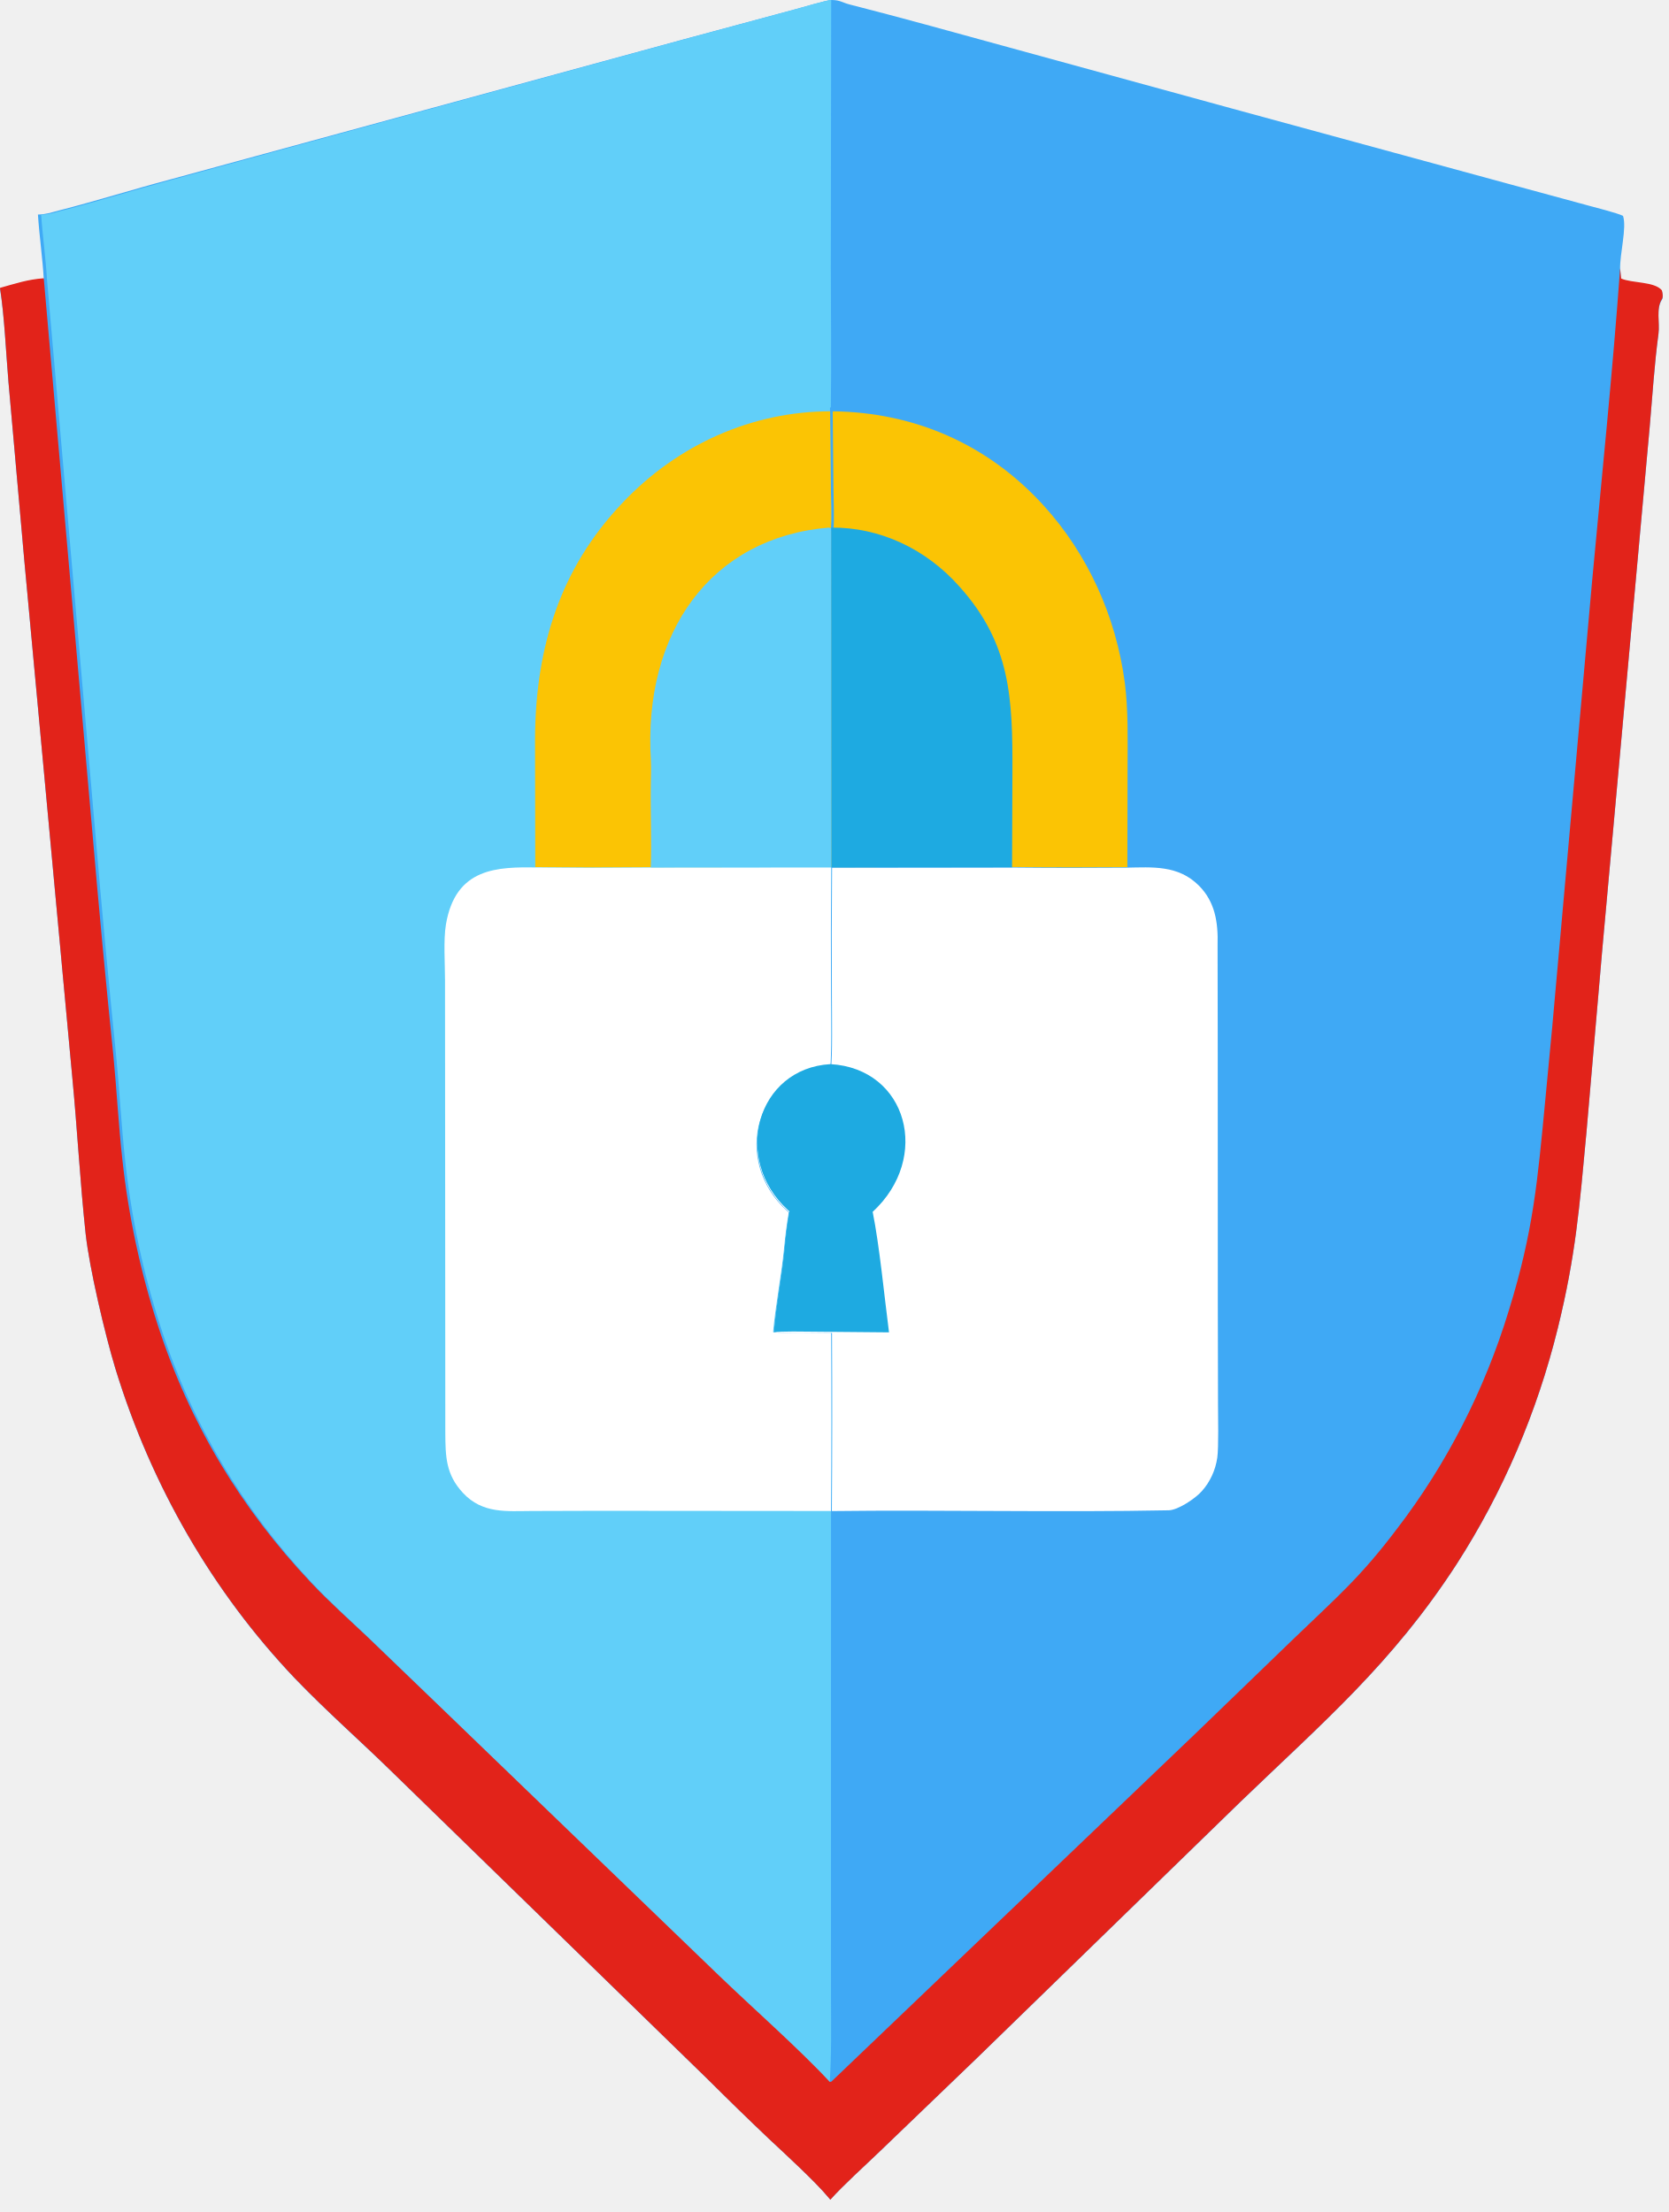
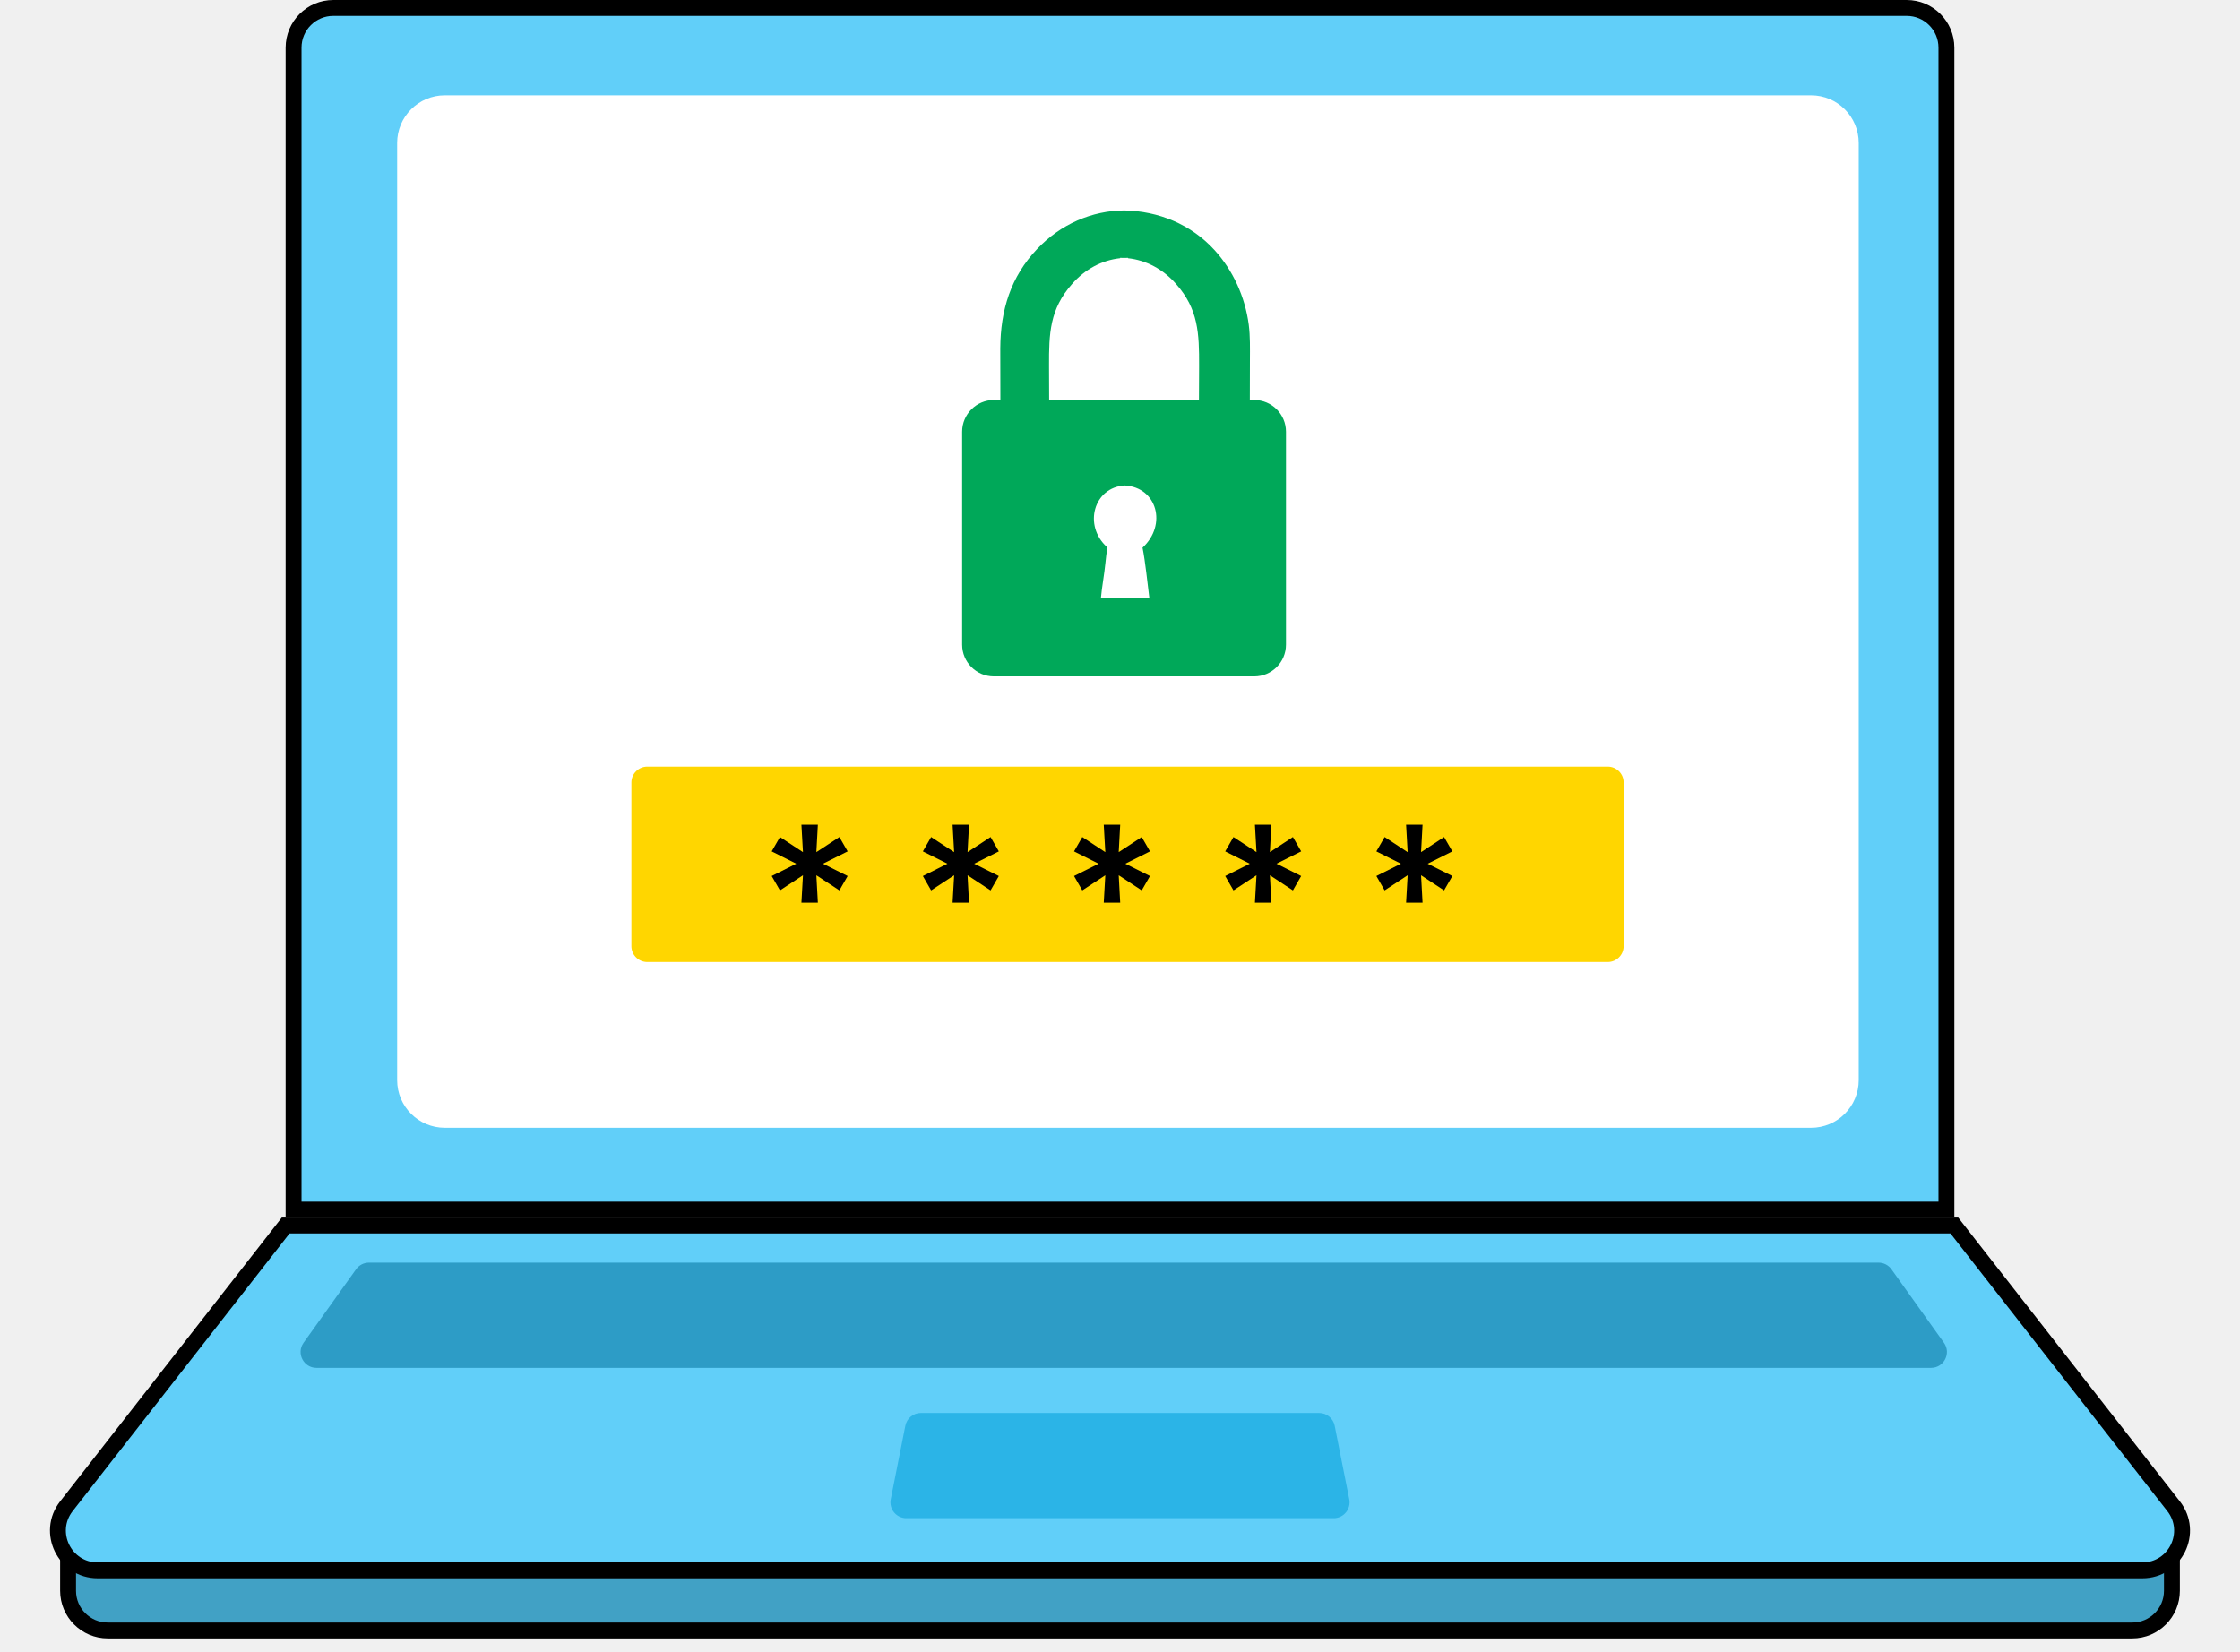
- <svg xmlns="http://www.w3.org/2000/svg" width="89" height="118" viewBox="0 0 89 118" fill="none">
-   <path d="M44.345 0C44.837 0.005 44.882 0.131 45.363 0.251C46.678 0.588 47.992 0.935 49.303 1.292L65.635 5.769L80.6 9.847L84.701 10.961C85.062 11.06 86.286 11.37 86.566 11.515C86.778 12.141 86.391 13.541 86.413 14.349L86.462 14.895C87.036 15.156 88.251 15.046 88.641 15.531C88.672 15.65 88.716 15.882 88.643 15.993C88.317 16.488 88.536 17.243 88.458 17.828C88.236 19.496 88.133 21.171 87.985 22.848L85.456 50.723L84.612 60.471C84.243 64.415 84.046 66.977 83.091 70.858C81.98 75.368 80.151 79.633 77.686 83.459C74.246 88.762 70.556 91.891 66.159 96.126L52.118 109.78L46.932 114.763C46.128 115.537 45.005 116.543 44.286 117.344L44.203 117.244C43.484 116.374 41.844 114.877 40.996 114.083C39.885 113.028 38.786 111.958 37.699 110.874L20.944 94.564C19.18 92.837 17.468 91.348 15.73 89.542C11.355 84.948 8.068 79.275 6.149 73.004C5.606 71.214 4.768 67.683 4.567 65.823C4.276 63.137 4.119 60.219 3.856 57.489L1.297 29.931L0.453 20.418C0.319 18.857 0.238 16.901 0 15.397C0.842 15.163 1.462 14.947 2.334 14.885C2.28 13.878 2.098 12.578 2.023 11.445C2.481 11.432 2.688 11.344 3.12 11.234C5.119 10.724 7.088 10.103 9.081 9.573L36.497 2.09L42.419 0.495C42.785 0.398 44.08 0.01 44.345 0Z" fill="#3FA9F5" />
-   <path d="M2.195 11.453C2.651 11.439 2.857 11.352 3.288 11.242C5.277 10.732 7.238 10.11 9.223 9.579L36.518 2.091L42.415 0.495C42.779 0.398 44.068 0.01 44.333 0L44.313 14.293C44.314 16.741 44.352 19.289 44.314 21.73L44.27 21.742L44.312 25.9C44.319 26.435 44.362 27.587 44.31 28.079L44.2 28.191L44.324 28.221L44.335 46.179C44.315 48.532 44.312 50.886 44.326 53.24C44.328 53.796 44.364 56.591 44.274 56.91C40.347 57.131 39.009 61.955 42.018 64.679L42.083 64.736C41.975 65.355 41.893 66.048 41.832 66.677C41.689 68.168 41.383 69.69 41.253 71.175C41.9 71.267 43.6 71.218 44.331 71.215C44.347 74.409 44.345 77.604 44.324 80.798L44.321 100.436L44.323 106.594C44.324 108.113 44.357 109.628 44.25 111.143C42.631 109.389 40.112 107.159 38.335 105.439L23.661 91.229L19.702 87.404C18.659 86.411 17.664 85.528 16.67 84.469C12.997 80.554 10.273 76.058 8.564 70.769C7.636 67.902 7.003 64.93 6.677 61.91C6.479 60.119 6.379 58.221 6.204 56.405C5.798 52.429 5.426 48.449 5.087 44.466L2.505 14.895C2.451 13.887 2.27 12.586 2.195 11.453Z" fill="#61CFF9" />
-   <path d="M28.631 46.274C30.593 46.289 32.555 46.291 34.517 46.277L44.334 46.271C44.314 48.606 44.311 50.94 44.325 53.274C44.327 53.826 44.364 56.598 44.273 56.914C40.322 57.133 38.976 61.917 42.004 64.619L42.069 64.676C41.96 65.289 41.877 65.977 41.817 66.601C41.673 68.08 41.365 69.588 41.234 71.061C41.885 71.152 43.596 71.104 44.33 71.102C44.347 74.269 44.345 77.437 44.323 80.605L31.853 80.595L28.365 80.605C27.034 80.609 25.74 80.763 24.697 79.644C23.778 78.658 23.759 77.711 23.751 76.413L23.74 57.908L23.736 52.301C23.736 51.429 23.645 50.144 23.785 49.315C24.298 46.269 26.545 46.246 28.631 46.274Z" fill="white" />
-   <path d="M28.549 46.256L28.536 39.418C28.561 34.533 29.873 30.328 33.19 26.837C36.142 23.706 40.124 21.948 44.276 21.941L44.318 26.078C44.324 26.61 44.368 27.756 44.316 28.246L44.204 28.358L44.33 28.387L44.34 46.254L34.468 46.26C32.495 46.273 30.522 46.272 28.549 46.256Z" fill="#FBC404" />
-   <path d="M44.208 28.145L44.331 28.174L44.341 46.265L34.712 46.271C34.761 44.805 34.689 43.307 34.713 41.837C34.719 41.475 34.738 40.926 34.717 40.579C34.288 33.707 37.946 28.661 44.208 28.145Z" fill="#61CFF9" />
-   <path d="M44.38 46.288L54.174 46.282C56.142 46.302 58.11 46.303 60.077 46.286C61.463 46.262 62.84 46.137 63.947 47.245C64.809 48.109 64.977 49.207 64.942 50.414C64.958 56.734 64.947 63.056 64.954 69.375L64.965 74.889C64.966 75.536 65.004 77.195 64.927 77.759C64.829 78.432 64.54 79.057 64.1 79.548C63.75 79.944 62.828 80.557 62.339 80.567C56.505 80.684 50.147 80.537 44.369 80.609C44.391 77.442 44.393 74.276 44.376 71.109C43.64 71.111 41.927 71.16 41.275 71.069C41.406 69.597 41.715 68.088 41.859 66.61C41.92 65.986 42.003 65.299 42.111 64.686L42.046 64.629C39.014 61.928 40.362 57.146 44.319 56.927C44.41 56.611 44.373 53.84 44.371 53.288C44.357 50.955 44.36 48.622 44.38 46.288Z" fill="white" />
-   <path d="M44.297 56.766C48.396 57.006 49.679 61.758 46.545 64.647C46.906 66.42 47.173 69.198 47.417 71.075L43.389 71.039C42.92 71.036 41.67 71.005 41.27 71.076C41.4 69.586 41.707 68.06 41.851 66.564C41.911 65.933 41.994 65.237 42.102 64.617L42.037 64.559C39.022 61.827 40.362 56.988 44.297 56.766Z" fill="#1EAAE1" />
-   <path d="M44.262 111.064L44.343 111.044L63.723 92.515L68.979 87.44C71.287 85.213 72.54 84.169 74.517 81.547C77.159 78.104 79.182 74.152 80.48 69.897C81.793 65.654 82.01 62.974 82.425 58.639C82.676 56.071 82.913 53.502 83.136 50.931L84.922 30.958C85.431 25.465 86.016 19.804 86.413 14.309L86.462 14.855C87.036 15.116 88.251 15.005 88.641 15.491C88.672 15.61 88.716 15.842 88.643 15.953C88.317 16.448 88.536 17.204 88.458 17.789C88.236 19.457 88.134 21.133 87.985 22.811L85.456 50.696L84.612 60.448C84.243 64.393 84.046 66.956 83.091 70.839C81.98 75.351 80.151 79.617 77.686 83.445C74.246 88.75 70.556 91.88 66.159 96.116L52.118 109.775L46.932 114.76C46.128 115.535 45.005 116.541 44.286 117.343L44.203 117.242C43.484 116.372 41.844 114.875 40.996 114.08C39.885 113.025 38.786 111.955 37.699 110.87L20.944 94.554C19.18 92.826 17.468 91.337 15.73 89.53C11.355 84.934 8.068 79.258 6.149 72.985C5.606 71.195 4.769 67.662 4.567 65.802C4.276 63.115 4.119 60.196 3.856 57.464L1.297 29.897L0.453 20.38C0.319 18.819 0.238 16.861 0 15.357C0.842 15.123 1.462 14.907 2.334 14.844L4.928 44.407C5.268 48.389 5.642 52.367 6.05 56.342C6.226 58.157 6.326 60.055 6.525 61.845C6.852 64.865 7.488 67.835 8.42 70.702C10.137 75.99 12.873 80.484 16.562 84.398C17.56 85.457 18.559 86.339 19.607 87.331L23.583 91.155L38.321 105.361C40.106 107.081 42.636 109.31 44.262 111.064Z" fill="#E2231A" />
-   <path d="M44.457 21.941C48.733 22.004 52.661 23.656 55.677 26.982C58.004 29.546 59.515 32.843 59.991 36.397C60.184 37.905 60.144 39.404 60.141 40.924L60.13 46.257C58.168 46.274 56.206 46.273 54.244 46.253L44.477 46.259L44.467 28.397L44.342 28.368L44.453 28.256C44.505 27.767 44.461 26.621 44.455 26.089L44.413 21.954L44.457 21.941Z" fill="#FBC404" />
-   <path d="M44.342 28.145C46.916 28.124 49.387 29.266 51.19 31.309C53.913 34.348 54.014 37.26 53.999 41.205L53.98 46.265L44.352 46.271L44.342 28.145Z" fill="#1EAAE1" />
+ <svg xmlns="http://www.w3.org/2000/svg" width="141" height="104" viewBox="0 0 141 104" fill="none">
+   <path d="M136.715 97.97V100.147C136.715 101.528 135.595 102.647 134.215 102.647H6.785C5.404 102.647 4.285 101.528 4.285 100.147V97.97H136.715Z" fill="#41A1C5" stroke="black" />
+   <path d="M20.98 0.5H120.02C121.401 0.5 122.52 1.619 122.52 3V76.151H18.48V3C18.48 1.619 19.599 0.5 20.98 0.5Z" fill="#61CFF9" stroke="black" />
+   <path d="M25 9C25 7.343 26.343 6 28 6H114C115.657 6 117 7.343 117 9V68C117 69.657 115.657 71 114 71H28C26.343 71 25 69.657 25 68V9Z" fill="white" />
+   <path d="M123.018 77.151L136.82 94.824C138.102 96.465 136.933 98.862 134.851 98.862H6.15C4.068 98.862 2.898 96.465 4.18 94.824L17.983 77.151H123.018Z" fill="#61CFF9" stroke="black" />
+   <path d="M22.412 79.909C22.6 79.646 22.903 79.49 23.226 79.49H118.247C118.57 79.49 118.873 79.646 119.061 79.909L122.364 84.533C122.837 85.195 122.364 86.114 121.55 86.114H19.923C19.11 86.114 18.637 85.195 19.109 84.533L22.412 79.909Z" fill="#2D9CC6" />
+   <path d="M56.988 89.758C57.081 89.29 57.492 88.953 57.969 88.953H83.032C83.509 88.953 83.919 89.29 84.013 89.758L84.931 94.382C85.054 95.001 84.581 95.577 83.95 95.577H57.051C56.42 95.577 55.947 95.001 56.07 94.382L56.988 89.758Z" fill="#2BB4E7" />
+   <path d="M78.948 25.182C80.053 25.182 80.948 26.077 80.948 27.182V40.583C80.948 41.688 80.053 42.583 78.948 42.583H62.563C61.459 42.583 60.563 41.688 60.563 40.583V27.182C60.563 26.077 61.459 25.182 62.563 25.182H78.948ZM70.801 30.562C68.844 30.673 68.178 33.079 69.677 34.438L69.709 34.466C69.655 34.774 69.614 35.12 69.584 35.434C69.513 36.177 69.361 36.936 69.296 37.677C69.495 37.642 70.116 37.658 70.349 37.659L72.352 37.677C72.23 36.743 72.098 35.362 71.918 34.48C73.476 33.044 72.839 30.682 70.801 30.562Z" fill="#00A859" />
+   <path d="M70.79 13.249C72.904 13.289 74.967 14.11 76.459 15.754C77.615 17.029 78.367 18.669 78.604 20.436C78.7 21.186 78.68 21.931 78.678 22.686L78.672 25.338C77.697 25.347 76.721 25.346 75.746 25.336H75.469L75.479 23.039C75.486 20.983 75.434 19.465 74.033 17.881C73.221 16.95 72.146 16.378 71.003 16.256L71.004 16.232C70.921 16.231 70.838 16.233 70.755 16.237C70.673 16.233 70.59 16.231 70.507 16.232V16.256C69.365 16.378 68.29 16.95 67.479 17.881C66.077 19.465 66.025 20.983 66.033 23.039L66.041 25.338L65.914 25.339C64.933 25.346 63.952 25.345 62.971 25.337L62.964 21.938C62.977 19.509 63.629 17.418 65.278 15.682C66.746 14.126 68.726 13.252 70.79 13.248V13.249Z" fill="#00A859" />
+   <rect x="39.745" y="48.262" width="62.456" height="12.302" rx="1" fill="#FFD600" />
+   <path d="M50.447 56.828L50.545 55.102L49.096 56.053L48.576 55.149L50.123 54.374L48.576 53.598L49.096 52.695L50.545 53.645L50.447 51.919H51.482L51.388 53.645L52.837 52.695L53.357 53.598L51.806 54.374L53.357 55.149L52.837 56.053L51.388 55.102L51.482 56.828H50.447ZM59.962 56.828L60.06 55.102L58.611 56.053L58.092 55.149L59.638 54.374L58.092 53.598L58.611 52.695L60.06 53.645L59.962 51.919H60.998L60.904 53.645L62.353 52.695L62.873 53.598L61.322 54.374L62.873 55.149L62.353 56.053L60.904 55.102L60.998 56.828H59.962ZM69.478 56.828L69.576 55.102L68.127 56.053L67.607 55.149L69.154 54.374L67.607 53.598L68.127 52.695L69.576 53.645L69.478 51.919H70.513L70.42 53.645L71.868 52.695L72.388 53.598L70.837 54.374L72.388 55.149L71.868 56.053L70.42 55.102L70.513 56.828H69.478ZM78.993 56.828L79.091 55.102L77.643 56.053L77.123 55.149L78.67 54.374L77.123 53.598L77.643 52.695L79.091 53.645L78.993 51.919H80.029L79.935 53.645L81.384 52.695L81.904 53.598L80.353 54.374L81.904 55.149L81.384 56.053L79.935 55.102L80.029 56.828H78.993ZM88.509 56.828L88.607 55.102L87.158 56.053L86.638 55.149L88.185 54.374L86.638 53.598L87.158 52.695L88.607 53.645L88.509 51.919H89.545L89.451 53.645L90.9 52.695L91.42 53.598L89.868 54.374L91.42 55.149L90.9 56.053L89.451 55.102L89.545 56.828H88.509Z" fill="black" />
</svg>
